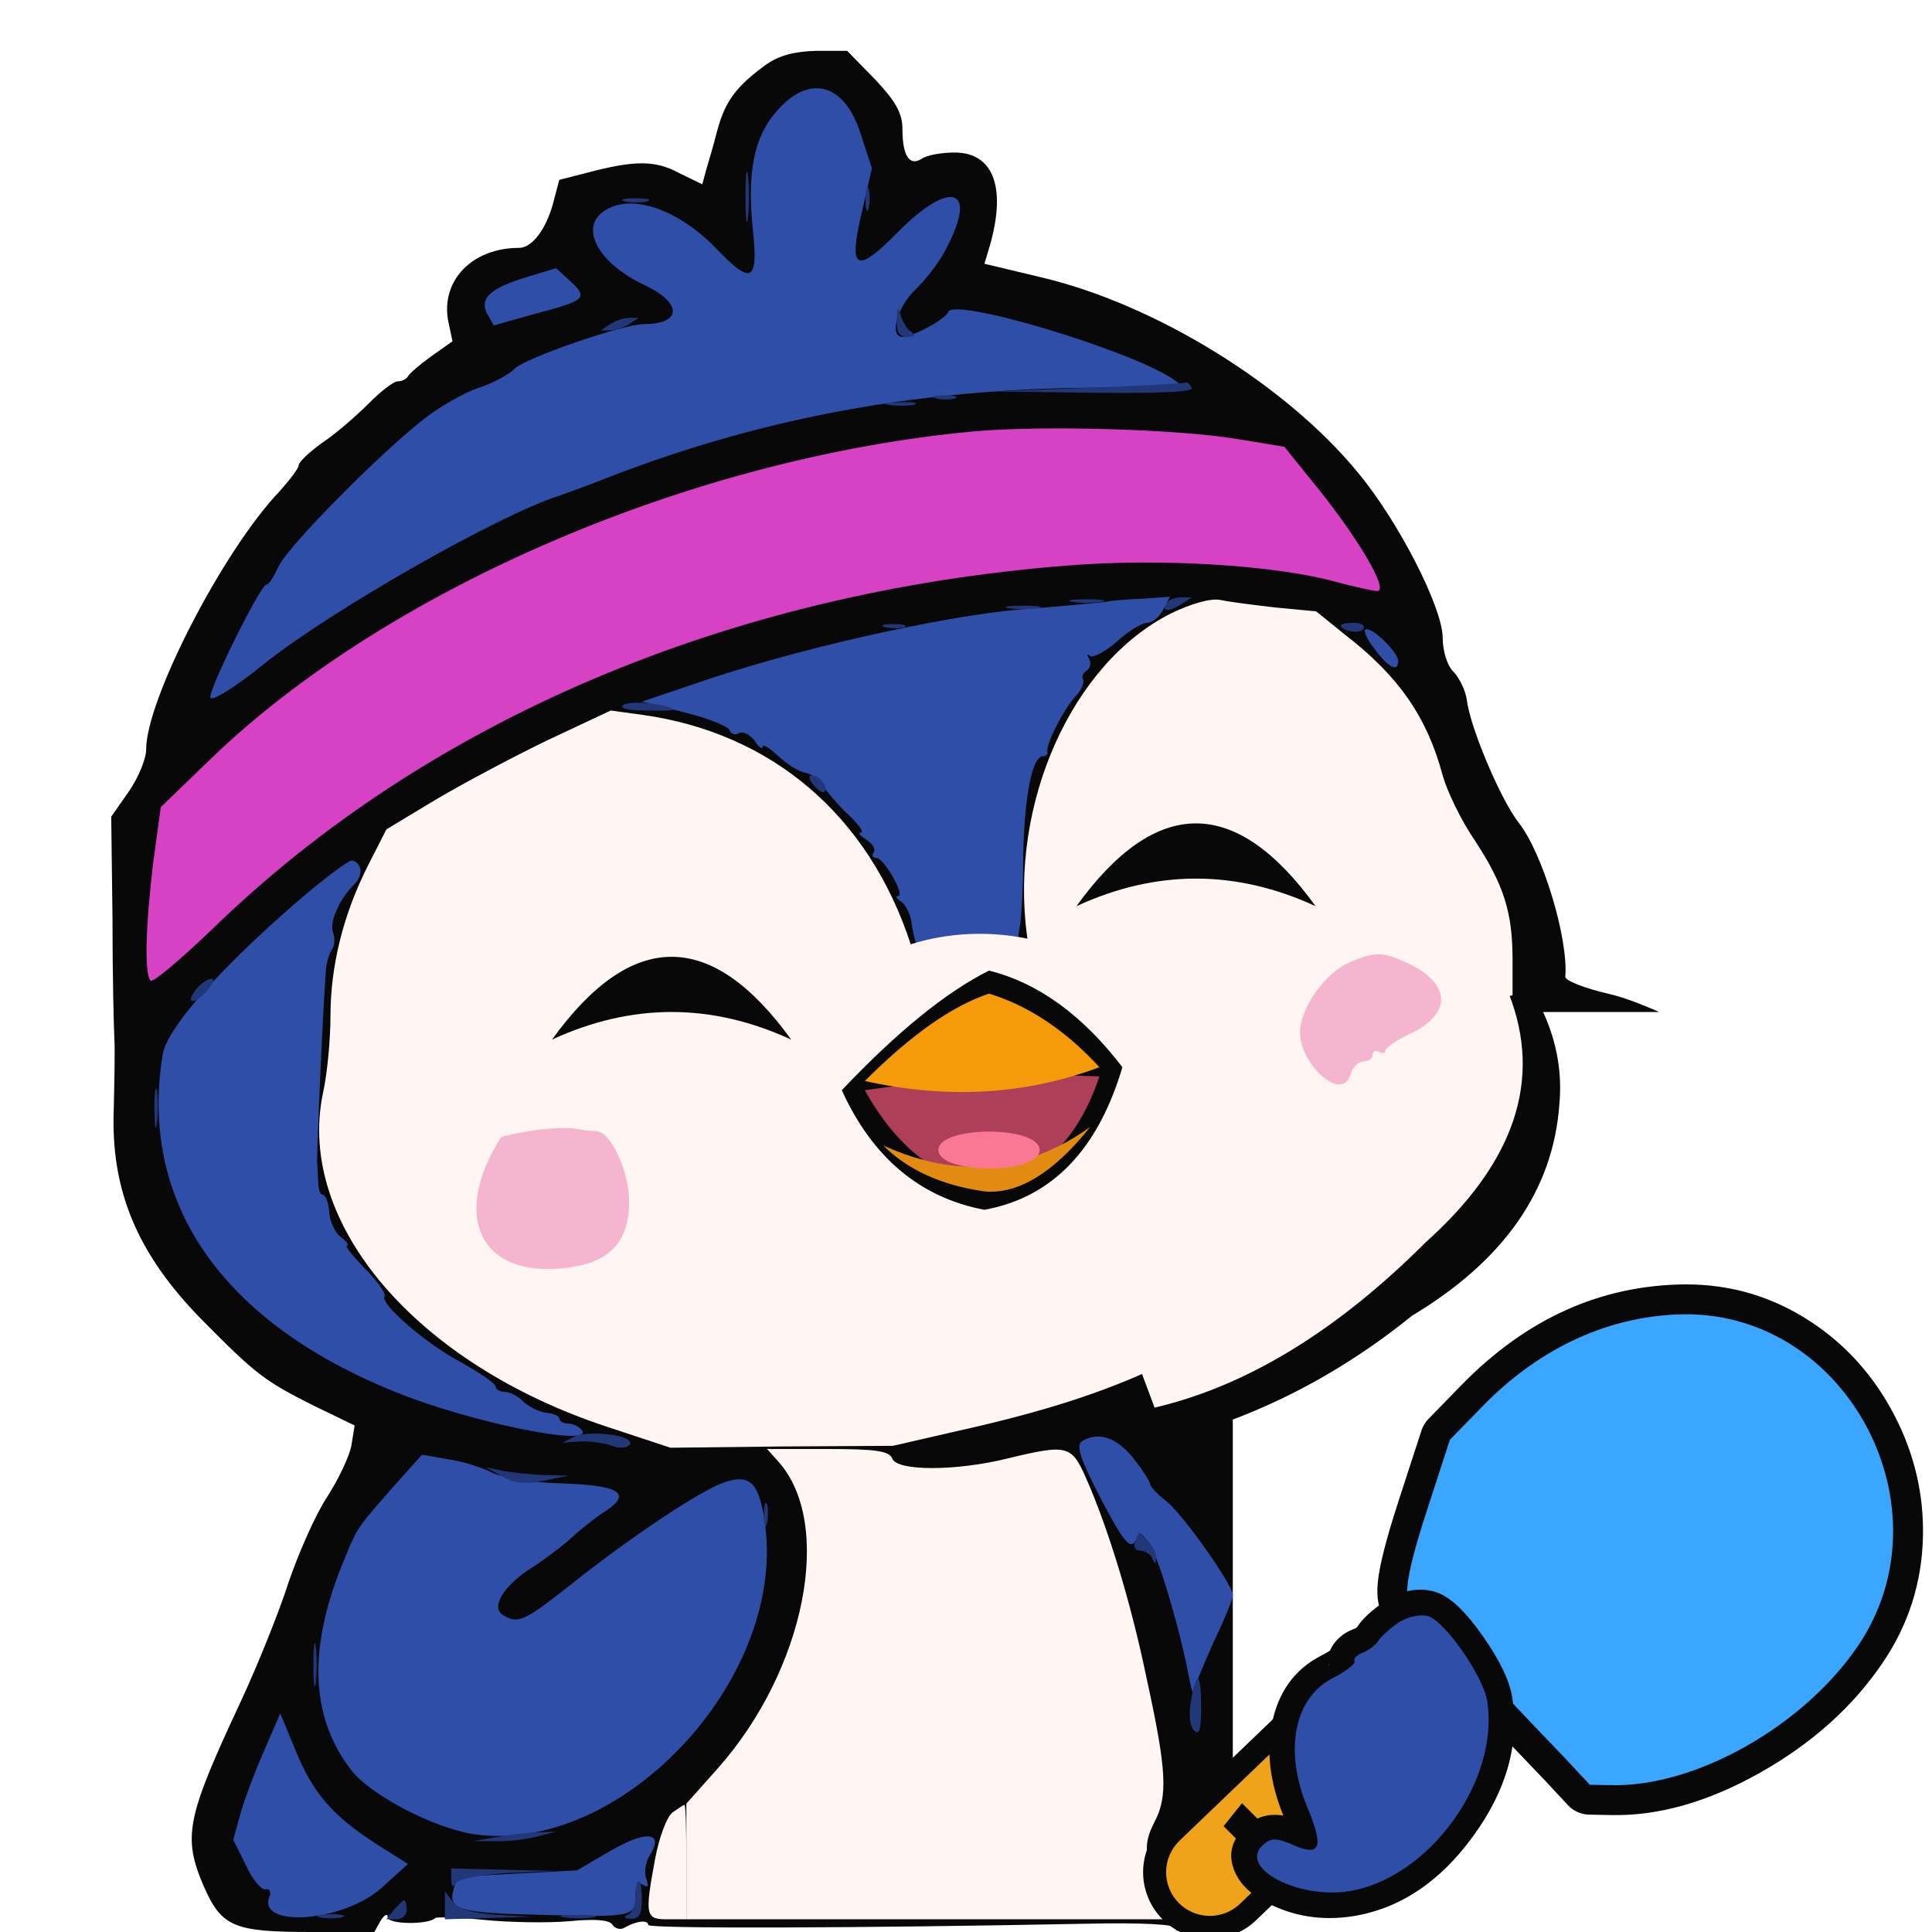
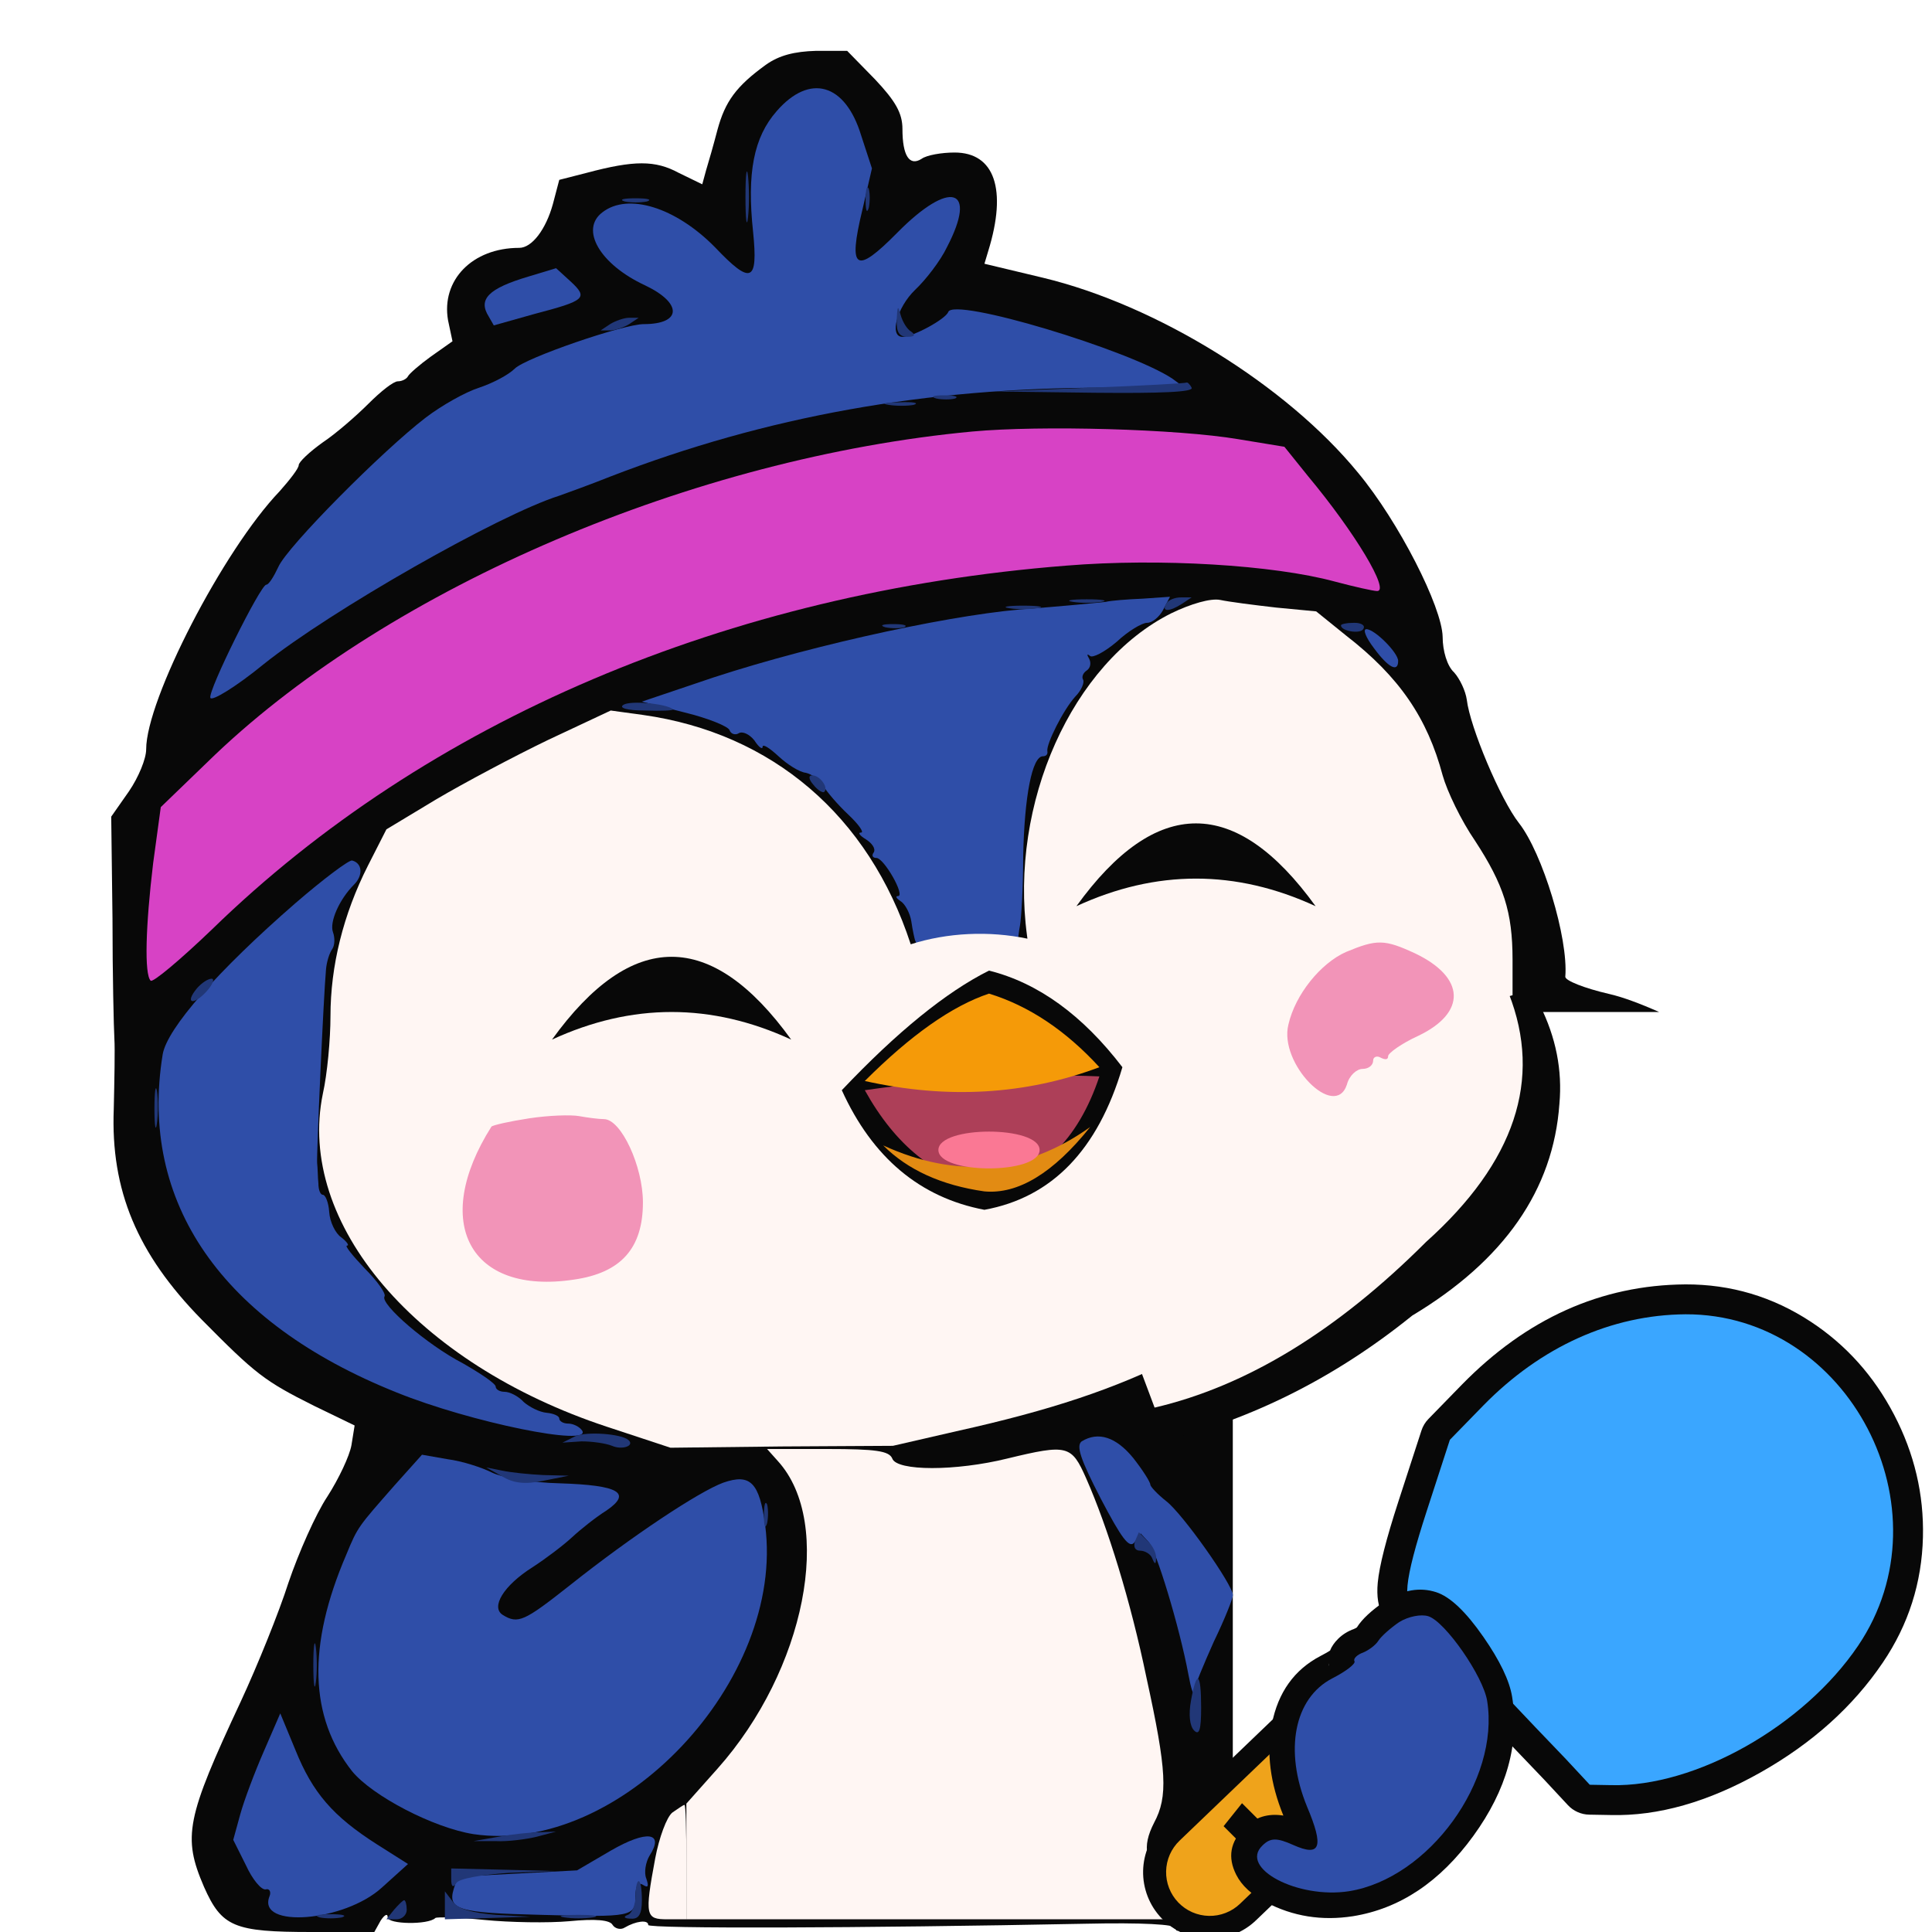
<svg xmlns="http://www.w3.org/2000/svg" viewBox="0 0 420 420" aria-hidden="true" class="sthings" data-character="pip">
  <g data-pip-part="body">
    <path fill="#080808" fill-rule="evenodd" d="M166.48 14.092C169.382 12.02 172.697 11.191 177.395 11.053H184.164L190.243 17.27C194.664 21.967 196.184 24.592 196.184 28.046C196.184 33.849 197.704 36.197 200.329 34.539C201.434 33.711 204.75 33.158 207.513 33.158C216.217 33.158 218.98 41.171 214.836 54.572L214.007 57.336L226.717 60.375C251.447 66.316 279.632 83.724 295.243 102.789C304.086 113.428 313.48 131.941 313.618 138.434C313.618 141.474 314.586 144.789 316.105 146.171C317.349 147.553 318.592 150.178 318.868 152.112C319.559 158.053 326.191 173.803 330.197 178.914C335.309 185.408 340.974 203.921 340.283 212.349C340.283 213.178 344.428 214.836 349.816 216.079C352.695 216.728 356.599 218.186 360.677 220H268V416.327C267.397 416.533 266.736 416.841 266.092 417.237C264.158 418.204 261.809 418.618 260.704 418.204C259.599 417.789 257.941 418.204 257.112 419.033C256.283 419.862 255.592 420 255.592 419.171C255.592 418.342 248.27 417.928 235.974 418.204C187.066 419.171 140.921 419.309 140.921 418.48C140.921 417.237 138.158 417.651 135.809 419.033C134.98 419.586 133.737 419.309 133.184 418.48C132.632 417.375 129.454 417.099 123.789 417.651C119.23 418.066 110.803 417.928 105.276 417.375C99.75 416.822 94.914 416.684 94.638 416.961C93.118 418.48 84.276 418.342 84.276 416.822C84.276 415.855 83.586 416.27 82.757 417.513L81.375 420H67.697C50.842 420 48.217 418.895 44.349 410.191C39.651 399.276 40.48 395.27 52.362 369.849C55.954 362.112 60.651 350.507 62.724 344.013C64.934 337.52 68.664 329.092 71.151 325.362C73.638 321.493 75.987 316.52 76.401 314.171L77.092 309.888L68.25 305.605C57.474 300.217 55.539 298.697 43.796 286.816C29.842 272.586 24.039 258.77 24.73 241.086C24.868 235.007 25.007 228.099 24.868 225.888C24.73 223.539 24.454 211.796 24.454 199.638L24.178 177.533L28.046 172.007C30.118 168.967 31.776 164.961 31.776 162.888C31.776 152.112 48.493 119.645 60.789 106.796C63 104.309 64.934 101.822 64.934 101.132C64.934 100.441 67.283 98.23 70.184 96.158C73.086 94.224 77.507 90.355 80.132 87.73C82.757 85.105 85.52 82.895 86.487 82.895C87.454 82.895 88.421 82.342 88.697 81.789C88.974 81.237 91.184 79.303 93.671 77.507L98.368 74.191L97.401 69.632C95.882 60.928 102.651 53.882 112.875 53.882C115.638 53.882 118.678 49.875 120.197 44.349L121.579 39.099L127.52 37.579C137.882 34.816 142.441 34.816 147.553 37.579L152.664 40.066L153.493 37.026C154.046 35.23 155.151 31.362 155.98 28.184C157.638 22.105 159.987 18.789 166.48 14.092Z" />
    <path fill="#080808" fill-rule="evenodd" d="M318 198Q341 218 339 240Q337 268 307 286Q281 307 250 314L247 301Q285 291 301 270Q322 247 318 223V198Z" />
    <path fill="#2f4ea8" fill-rule="evenodd" d="M168.829 24.178C163.855 29.842 162.336 37.579 163.717 50.428C164.822 61.342 163.303 62.033 155.428 53.743C146.862 45.039 136.5 41.862 130.974 46.145C126 49.875 130.421 57.474 140.23 62.033C148.382 65.901 148.243 70.461 139.954 70.461C135.533 70.461 114.257 77.783 111.908 80.132C110.526 81.513 107.072 83.309 104.171 84.276C101.132 85.243 96.02 88.145 92.566 90.77C83.171 97.954 62.447 118.816 60.513 123.237C59.546 125.309 58.441 127.105 57.888 127.105C56.645 127.105 45.178 150.178 45.73 151.697C46.007 152.526 51.257 149.349 57.336 144.375C71.842 132.77 108.454 111.908 121.579 107.763C123.513 107.072 128.487 105.276 132.632 103.618C166.618 90.493 201.296 84.276 240.118 84.276H257.526L254.901 82.342C245.645 76.125 207.237 64.52 206.132 67.836C205.579 69.355 198.533 73.224 196.184 73.224C193.283 73.224 194.941 66.868 198.947 63C201.296 60.789 204.474 56.645 205.855 53.743C212.625 40.757 206.546 38.961 195.079 50.566C185.961 59.822 184.303 58.717 187.48 45.592L189.553 36.612L187.204 29.428C183.75 18.099 176.013 15.888 168.829 24.178Z" />
    <path fill="#2f4ea8" fill-rule="evenodd" d="M114.947 60.099C106.105 62.724 103.895 65.072 106.243 68.803L107.349 70.737L116.191 68.25C127.243 65.349 127.934 64.796 124.066 61.204L120.888 58.303L114.947 60.099Z" />
    <path fill="#2f4ea8" fill-rule="evenodd" d="M240.395 130.836C239.289 130.974 230.862 131.803 221.743 132.493C204.474 134.013 172.421 141.197 151.007 148.658L139.539 152.526L148.796 154.875C153.908 156.118 158.329 157.914 158.605 158.743C158.882 159.572 159.849 159.849 160.539 159.434C161.368 158.882 162.888 159.572 163.993 160.954C164.961 162.474 165.789 163.026 165.789 162.336C165.789 161.645 167.309 162.612 169.243 164.408C171.178 166.204 173.803 167.862 175.184 168C176.428 168.276 178.224 169.52 178.914 170.763C179.743 172.145 182.092 174.908 184.441 177.118C186.651 179.191 187.895 180.987 187.204 180.987C186.375 180.987 186.928 181.678 188.309 182.507C189.553 183.336 190.382 184.441 189.967 185.27C189.414 185.961 189.691 186.513 190.52 186.513C192.178 186.513 196.875 194.803 195.217 194.803C194.526 194.803 194.941 195.355 195.77 195.908C196.737 196.461 197.842 198.533 198.118 200.329C198.395 202.263 198.809 204.059 198.947 204.474C199.224 204.888 199.224 205.579 199.086 206.132C199.086 206.822 199.638 207.237 200.467 207.237C201.296 207.237 201.711 208.066 201.296 209.171C200.053 212.211 203.921 212.901 209.171 210.691C211.934 209.586 215.664 208.618 217.599 208.618C219.947 208.618 221.053 207.789 221.191 206.132C221.191 204.888 221.467 202.539 221.743 201.158C222.02 199.638 222.434 192.868 222.434 185.961C222.711 173.112 224.368 164.408 226.717 164.408C227.408 164.408 227.822 163.993 227.684 163.303C227.408 161.783 231.138 154.322 233.763 151.421C235.145 150.039 235.836 148.243 235.421 147.691C235.145 147.138 235.421 146.309 236.25 145.757C237.079 145.204 237.217 144.099 236.803 143.27C236.25 142.303 236.25 142.026 236.941 142.579C237.493 143.132 240.118 141.75 242.743 139.539C245.23 137.191 248.27 135.395 249.375 135.395C250.48 135.395 252 134.151 252.829 132.632L254.349 129.73L248.408 130.145C245.092 130.283 241.5 130.559 240.395 130.836Z" />
    <path fill="#2f4ea8" fill-rule="evenodd" d="M298.697 140.921C301.737 145.066 303.947 146.309 303.947 143.684C303.947 141.888 298.836 136.776 297.039 136.776C296.211 136.776 296.901 138.572 298.697 140.921Z" />
    <path fill="#2f4ea8" fill-rule="evenodd" d="M64.243 196.322C47.388 210.967 36.336 223.539 35.368 229.204C30.118 261.395 48.217 287.507 86.211 302.704C102.237 309.197 128.763 314.586 126.553 310.993C126 310.164 124.618 309.474 123.513 309.474C122.408 309.474 121.579 308.921 121.579 308.368C121.579 307.816 120.336 307.263 118.816 307.125C117.296 306.987 115.086 305.882 113.842 304.776C112.737 303.533 110.803 302.566 109.697 302.566C108.592 302.566 107.763 302.013 107.763 301.461C107.763 300.77 104.447 298.559 100.579 296.349C92.842 292.342 82.618 283.5 83.586 281.842C84 281.289 82.066 278.526 79.303 275.763C76.678 273 74.882 270.789 75.434 270.789C75.987 270.789 75.434 269.961 74.191 268.993C72.947 268.164 71.704 265.678 71.566 263.467C71.428 261.395 70.737 259.737 70.184 259.737C69.632 259.737 69.217 258.632 69.217 257.25C69.079 256.007 69.079 253.934 68.941 252.829C68.803 250.895 70.322 216.77 70.875 210.691C71.013 209.171 71.566 207.237 72.257 206.27C72.809 205.441 72.809 203.783 72.395 202.678C71.566 200.467 73.776 195.493 76.954 192.316C79.026 190.243 78.75 187.618 76.539 187.066C75.849 186.928 70.322 191.072 64.243 196.322Z" />
    <path fill="#2f4ea8" fill-rule="evenodd" d="M235.145 313.342C233.901 314.309 234.868 317.211 239.289 325.776C243.849 334.48 245.507 336.691 246.612 335.309L247.993 333.375L249.651 335.171C251.309 336.829 256.421 353.684 258.355 364.046C258.908 367.086 259.461 368.743 259.599 367.776C259.599 366.671 261.671 361.836 263.882 356.862C266.23 352.026 268.026 347.467 268.026 346.776C268.026 344.566 257.112 329.092 253.52 326.329C251.586 324.809 250.066 323.151 250.066 322.737C250.066 322.184 248.408 319.559 246.336 316.934C242.605 312.375 238.737 311.132 235.145 313.342Z" />
    <path fill="#2f4ea8" fill-rule="evenodd" d="M85.796 322.875C77.921 331.855 77.783 331.855 75.296 337.934C66.73 357.829 67.283 373.303 76.539 385.046C80.961 390.434 94.224 397.342 102.928 398.724C134.842 403.421 170.763 365.289 166.342 331.579C165.099 322.322 163.164 320.25 157.224 322.322C151.974 324.257 137.329 333.928 123.789 344.704C113.98 352.441 112.599 353.132 109.283 351.059C106.658 349.401 109.421 344.704 115.776 340.697C118.539 338.901 122.408 336 124.342 334.204C126.276 332.408 129.592 329.783 131.803 328.401C137.467 324.533 134.566 322.875 121.717 322.461C115.5 322.322 109.145 321.217 106.934 320.112C104.724 319.007 100.441 317.625 97.263 317.211L91.737 316.243L85.796 322.875Z" />
    <path fill="#2f4ea8" fill-rule="evenodd" d="M57.336 380.763C55.401 385.184 53.053 391.401 52.224 394.441L50.704 399.967L53.467 405.493C54.849 408.533 56.783 410.882 57.75 410.743C58.579 410.467 58.993 411.296 58.579 412.263C55.816 419.309 74.882 417.789 83.033 410.329L88.697 405.217L81.928 400.934C72.395 394.855 67.974 389.743 64.243 380.487L60.928 372.474L57.336 380.763Z" />
    <path fill="#2f4ea8" fill-rule="evenodd" d="M132.77 402.316 125.447 406.599 112.461 407.289 99.474 407.98 98.645 410.605C97.263 415.164 99.612 415.855 117.572 416.27C137.467 416.822 138.158 416.684 138.158 412.125C138.158 409.914 138.711 409.086 139.816 409.776C140.921 410.467 141.059 410.053 140.507 408.395C139.954 407.151 140.368 404.803 141.197 403.421C144.513 398.309 140.645 397.757 132.77 402.316Z" />
    <path fill="#213777" fill-rule="evenodd" d="M162.059 42.829C162.059 47.803 162.336 49.737 162.612 47.25C162.888 44.901 162.888 40.757 162.612 38.27C162.336 35.921 162.059 37.855 162.059 42.829Z" />
    <path fill="#213777" fill-rule="evenodd" d="M188.171 43.52C188.171 45.73 188.447 46.559 188.862 45.178C189.138 43.934 189.138 42 188.862 41.033C188.447 40.204 188.171 41.171 188.171 43.52Z" />
    <path fill="#213777" fill-rule="evenodd" d="M135.809 43.796C137.053 44.072 139.263 44.072 140.645 43.796C141.888 43.382 140.783 43.105 138.158 43.105C135.533 43.105 134.428 43.382 135.809 43.796Z" />
    <path fill="#213777" fill-rule="evenodd" d="M194.941 69.355C194.803 72.257 195.493 73.224 197.289 73.224C198.809 73.224 199.086 72.809 198.118 72.118C197.151 71.566 196.184 69.908 195.77 68.388C195.217 66.316 195.079 66.454 194.941 69.355Z" />
    <path fill="#213777" fill-rule="evenodd" d="M132.632 70.461 130.559 71.842H132.632C133.737 71.842 135.671 71.151 136.776 70.461L138.849 69.079H136.776C135.671 69.079 133.737 69.77 132.632 70.461Z" />
    <path fill="#213777" fill-rule="evenodd" d="M236.941 84.276 216.217 85.105 238.046 85.382C252.276 85.52 259.599 85.243 259.046 84.276C258.632 83.447 258.079 83.033 257.941 83.171C257.803 83.309 248.408 83.862 236.941 84.276Z" />
    <path fill="#213777" fill-rule="evenodd" d="M203.507 86.625C204.75 86.901 206.684 86.901 207.651 86.625C208.48 86.211 207.513 85.934 205.164 85.934C202.954 85.934 202.125 86.211 203.507 86.625Z" />
    <path fill="#213777" fill-rule="evenodd" d="M193.145 88.007C194.803 88.283 197.289 88.283 198.671 88.007C199.914 87.592 198.533 87.316 195.493 87.454C192.454 87.454 191.349 87.73 193.145 88.007Z" />
    <path fill="#213777" fill-rule="evenodd" d="M233.211 130.836C234.868 131.112 237.632 131.112 239.428 130.836C241.086 130.559 239.704 130.283 236.25 130.283C232.796 130.283 231.414 130.559 233.211 130.836Z" />
    <path fill="#213777" fill-rule="evenodd" d="M253.52 131.25C252.414 133.046 254.211 133.046 256.974 131.25L259.046 129.868H256.697C255.454 129.868 253.934 130.421 253.52 131.25Z" />
    <path fill="#213777" fill-rule="evenodd" d="M219.395 132.217C221.053 132.493 223.816 132.493 225.612 132.217C227.27 131.941 225.888 131.664 222.434 131.664C218.98 131.664 217.599 131.941 219.395 132.217Z" />
    <path fill="#213777" fill-rule="evenodd" d="M192.454 136.362C193.697 136.638 195.632 136.638 196.599 136.362C197.428 135.947 196.461 135.671 194.112 135.671C191.901 135.671 191.072 135.947 192.454 136.362Z" />
    <path fill="#213777" fill-rule="evenodd" d="M291.513 135.947C291.513 137.191 295.658 137.882 296.349 136.776C296.901 135.947 295.934 135.395 294.414 135.395C292.757 135.395 291.513 135.671 291.513 135.947Z" />
    <path fill="#213777" fill-rule="evenodd" d="M135.533 153.217C134.428 153.908 136.362 154.461 140.23 154.461C143.822 154.599 146.586 154.461 146.309 154.184C144.789 152.941 137.053 152.25 135.533 153.217Z" />
    <path fill="#213777" fill-rule="evenodd" d="M176.842 170.625C177.809 171.868 178.914 172.421 179.191 172.145C180.158 171.178 178.224 168.553 176.566 168.553C175.737 168.553 175.737 169.382 176.842 170.625Z" />
    <path fill="#213777" fill-rule="evenodd" d="M42.829 214.836C40.066 218.151 42 218.704 44.901 215.526C46.283 214.007 46.697 212.763 46.007 212.763C45.178 212.763 43.796 213.73 42.829 214.836Z" />
    <path fill="#213777" fill-rule="evenodd" d="M33.572 241.086C33.572 244.816 33.849 246.336 34.125 244.125C34.401 242.053 34.401 239.013 34.125 237.217C33.849 235.559 33.572 237.217 33.572 241.086Z" />
    <path fill="#213777" fill-rule="evenodd" d="M125.033 312.237 122.27 313.618 126.414 313.342C128.763 313.342 131.664 313.757 133.046 314.309C135.257 315.276 138.02 314.309 136.638 313.066C135.118 311.684 127.52 311.132 125.033 312.237Z" />
    <path fill="#213777" fill-rule="evenodd" d="M109.145 320.941C111.632 322.461 114.118 322.737 118.125 321.908L123.651 320.803L118.125 320.664C115.086 320.526 111.079 320.112 109.145 319.697L105.691 319.007L109.145 320.941Z" />
    <path fill="#213777" fill-rule="evenodd" d="M166.066 329.507C166.066 331.717 166.342 332.546 166.757 331.164C167.033 329.921 167.033 327.987 166.757 327.02C166.342 326.191 166.066 327.158 166.066 329.507Z" />
    <path fill="#213777" fill-rule="evenodd" d="M246.75 335.033C246.336 336.276 246.75 337.105 247.855 337.105C248.961 337.105 250.204 337.934 250.48 338.763C251.033 340.145 251.309 340.145 251.309 338.763C251.447 337.796 250.618 336 249.513 335.033L247.579 333.099L246.75 335.033Z" />
    <path fill="#213777" fill-rule="evenodd" d="M68.112 361.974C68.112 366.118 68.388 367.914 68.664 365.704C68.941 363.632 68.941 360.316 68.664 358.105C68.388 356.033 68.112 357.829 68.112 361.974Z" />
    <path fill="#213777" fill-rule="evenodd" d="M258.908 369.711C258.355 372.75 258.632 375.237 259.599 376.204C260.704 377.309 261.118 376.066 261.118 371.23C261.118 363.493 260.151 362.803 258.908 369.711Z" />
    <path fill="#213777" fill-rule="evenodd" d="M281.98 379.934C281.98 381.868 282.533 384.355 283.224 385.461L284.605 387.533L284.467 385.461C284.329 384.355 283.776 381.868 283.224 379.934L282.118 376.48L281.98 379.934Z" />
    <path fill="#213777" fill-rule="evenodd" d="M108.454 399.276 102.928 400.243H107.763C110.388 400.382 114.533 399.829 116.743 399.276L120.888 398.171L117.434 398.309C115.5 398.309 111.493 398.724 108.454 399.276Z" />
    <path fill="#213777" fill-rule="evenodd" d="M98.092 408.533C98.092 410.191 98.507 410.467 99.197 409.362C99.75 408.395 104.586 407.566 110.526 407.151L120.888 406.737L109.559 406.461L98.092 406.184V408.533Z" />
    <path fill="#213777" fill-rule="evenodd" d="M138.158 412.263C138.158 414.059 137.329 415.993 136.5 416.27C135.395 416.684 135.671 417.099 137.191 417.099C138.849 417.237 139.539 416.132 139.539 413.092C139.539 410.743 139.263 408.947 138.849 408.947C138.434 408.947 138.158 410.467 138.158 412.263Z" />
    <path fill="#213777" fill-rule="evenodd" d="M291.237 409.914C292.895 410.191 295.382 410.191 296.763 409.914C298.007 409.5 296.625 409.224 293.586 409.362C290.546 409.362 289.441 409.638 291.237 409.914Z" />
    <path fill="#213777" fill-rule="evenodd" d="M96.711 414.197V417.237L106.105 416.961L115.362 416.684L107.763 416.27C102.789 415.855 99.612 415.026 98.507 413.507L96.711 411.158V414.197Z" />
    <path fill="#213777" fill-rule="evenodd" d="M85.658 415.164 84 417.237H86.211C87.454 417.237 88.421 416.27 88.421 415.164C88.421 414.059 88.145 413.092 87.868 413.092C87.592 413.092 86.625 414.059 85.658 415.164Z" />
    <path fill="#213777" fill-rule="evenodd" d="M69.493 416.822C70.737 417.099 72.947 417.099 74.329 416.822C75.572 416.408 74.467 416.132 71.842 416.132C69.217 416.132 68.112 416.408 69.493 416.822Z" />
    <path fill="#213777" fill-rule="evenodd" d="M122.684 416.822C124.342 417.099 127.105 417.099 128.901 416.822C130.559 416.546 129.178 416.27 125.724 416.27C122.27 416.27 120.888 416.546 122.684 416.822Z" />
    <path fill="#fff6f3" fill-rule="evenodd" d="M254.625 133.322C258.908 131.25 263.191 130.007 265.263 130.421C267.197 130.836 272.586 131.526 277.421 132.079L286.125 132.908L292.618 138.158C304.224 147.138 310.303 156.118 313.618 168.553C314.586 172.007 317.625 178.362 320.664 182.783C326.882 192.316 328.816 198.257 328.816 208.618V216.355L323.013 217.875C319.697 218.842 315.967 219.947 314.586 220.362C312.789 221.191 312.375 220.776 313.066 219.257C314.309 215.941 311.408 211.934 305.882 209.309L300.77 206.961L295.52 208.48C289.855 210.138 284.191 216.493 282.809 222.434C281.842 226.303 285.849 234.454 289.441 235.697C290.961 236.25 289.993 238.184 285.849 243.572C276.868 254.763 272.033 265.954 268.855 281.842L267.336 289.441L255.592 295.243C242.467 301.875 228.513 306.572 207.928 311.132L194.112 314.309L169.934 314.447L145.757 314.724L131.941 310.164C90.493 296.487 64.382 265.954 70.184 237.77C71.151 233.487 71.842 225.888 71.842 220.914C71.842 210 74.605 198.809 79.993 188.171L84 180.296L94.776 173.803C100.855 170.211 111.77 164.408 119.23 160.816L132.77 154.461L139.816 155.428C167.854 159.394 188.852 177.307 197.983 205.279C206.001 202.726 215.018 202.319 223.355 204.057L223.263 203.368C219.395 174.632 233.072 144.099 254.625 133.322Z" />
    <path fill="#fff6f3" fill-rule="evenodd" d="M273 208Q310 195 328 216Q339 244 310 270Q281 299 251 306L245 290Q264 265 267 241L273 208Z" />
    <path fill="#fff6f3" fill-rule="evenodd" d="M146.171 394.026C144.928 394.993 143.27 399.553 142.441 403.974C140.092 416.546 140.368 417.237 145.066 417.237H149.211V404.803C149.211 397.895 149.072 392.368 148.796 392.368C148.52 392.368 147.414 393.197 146.171 394.026Z" />
    <path fill="#fff6f3" fill-rule="evenodd" d="M169.105 317.625C181.401 331.164 175.046 363.079 155.98 384.493L149.211 392.092V404.664V417.237H203.092H256.974V413.783C256.974 411.711 255.73 409.5 253.52 408.118C248.961 405.079 248.132 401.625 250.895 396.237C253.934 390.572 253.658 384.908 249.237 364.737C245.783 348.02 240.809 331.993 236.112 321.355C232.934 314.171 232.105 313.895 218.98 317.072C207.789 319.836 194.941 319.836 193.974 317.072C193.283 315.414 190.382 315 179.882 315H166.757L169.105 317.625Z" />
    <path fill="#d742c5" fill-rule="evenodd" d="M211.382 93.809C150.868 99.474 85.243 127.52 46.836 163.993L34.954 175.461L33.296 187.618C31.638 201.434 31.362 211.796 32.743 213.178C33.158 213.73 39.237 208.618 46.145 201.987C92.704 156.671 158.329 128.763 231.829 122.961C252.138 121.303 276.868 122.822 290.132 126.414C294.276 127.52 298.559 128.487 299.388 128.487C302.151 128.487 294.691 115.914 284.329 103.48L279.217 97.125L269.132 95.467C256.007 93.257 226.303 92.428 211.382 93.809Z" />
-     <path fill="#f5b5ce" fill-rule="evenodd" d="M293.447 209.171C288.75 211.243 284.053 217.046 282.809 222.572C281.013 229.757 291.375 240.257 293.586 233.625C294 231.967 295.382 230.724 296.487 230.724C297.592 230.724 298.421 230.033 298.421 229.204C298.421 228.513 299.112 228.237 299.803 228.651C300.632 229.066 301.184 229.066 301.184 228.375C301.184 227.822 303.671 226.026 306.711 224.645C315.691 220.362 315.414 213.868 306.158 209.447C300.493 206.822 299.112 206.822 293.447 209.171Z" />
-     <path fill="#f5b5ce" fill-rule="evenodd" d="M115.776 245.783C112.184 246.336 109.145 247.026 108.868 247.303C97.678 264.987 104.862 278.388 124.066 275.487C132.77 274.243 136.776 269.684 136.776 261.257C136.776 254.625 132.77 245.921 129.592 245.921C128.625 245.921 126.553 245.645 125.033 245.368C123.513 245.092 119.368 245.23 115.776 245.783Z" />
  </g>
  <g data-pip-part="racket">
    <path fill="#080808" fill-rule="evenodd" d="M346.036 347.466 273.036 417.466Q272.005 418.454 270.801 419.223Q269.597 419.991 268.267 420.51Q266.936 421.028 265.53 421.278Q264.124 421.527 262.696 421.497Q261.268 421.467 259.873 421.159Q258.479 420.851 257.171 420.277Q255.864 419.703 254.693 418.885Q253.523 418.067 252.534 417.036Q251.546 416.005 250.777 414.801Q250.009 413.597 249.49 412.267Q248.972 410.936 248.722 409.53Q248.473 408.124 248.503 406.696Q248.533 405.268 248.841 403.873Q249.149 402.479 249.723 401.171Q250.297 399.864 251.115 398.693Q251.934 397.523 252.964 396.534L325.964 326.534Q326.995 325.546 328.199 324.777Q329.403 324.009 330.733 323.49Q332.064 322.972 333.47 322.722Q334.876 322.473 336.304 322.503Q337.732 322.533 339.126 322.841Q340.521 323.149 341.829 323.723Q343.136 324.297 344.307 325.115Q345.477 325.934 346.466 326.964Q347.454 327.995 348.223 329.199Q348.991 330.403 349.51 331.733Q350.028 333.064 350.278 334.47Q350.527 335.876 350.497 337.304Q350.467 338.732 350.159 340.126Q349.851 341.521 349.277 342.828Q348.703 344.136 347.885 345.307Q347.067 346.477 346.036 347.466Z" />
    <path fill="#efa31b" fill-rule="evenodd" d="M342.575 343.857 269.575 413.857Q268.9 414.505 268.111 415.008Q267.322 415.511 266.451 415.851Q265.579 416.191 264.657 416.354Q263.736 416.517 262.801 416.498Q261.865 416.478 260.952 416.276Q260.038 416.075 259.181 415.699Q258.324 415.323 257.558 414.786Q256.791 414.25 256.143 413.575Q255.495 412.9 254.992 412.111Q254.489 411.322 254.149 410.451Q253.809 409.579 253.646 408.657Q253.482 407.736 253.502 406.801Q253.522 405.865 253.723 404.952Q253.925 404.038 254.301 403.181Q254.677 402.324 255.213 401.558Q255.75 400.791 256.425 400.143L329.425 330.143Q330.1 329.495 330.889 328.992Q331.678 328.489 332.549 328.149Q333.421 327.809 334.342 327.646Q335.264 327.482 336.199 327.502Q337.135 327.522 338.048 327.723Q338.962 327.925 339.819 328.301Q340.676 328.677 341.442 329.213Q342.209 329.75 342.857 330.425Q343.505 331.1 344.008 331.889Q344.511 332.678 344.851 333.549Q345.191 334.421 345.354 335.342Q345.517 336.264 345.498 337.199Q345.478 338.135 345.276 339.048Q345.075 339.962 344.699 340.819Q344.323 341.675 343.786 342.442Q343.25 343.209 342.575 343.857Z" />
    <path fill="#080808" fill-rule="evenodd" d="M320 344 333 357 329 362 316 349 320 344Z" />
    <path fill="#080808" fill-rule="evenodd" d="M270 392 283 405 279 410 266 397 270 392Z" />
    <g data-pip-part="blade">
      <path fill="#080808" fill-rule="evenodd" d="M366.395 279.215Q381.219 279.169 393.634 287.321Q405.175 294.899 411.775 307.574Q418.367 320.233 418.031 334.14Q417.671 349.078 409.309 361.425Q399.589 375.789 382.725 385.309Q365.638 394.954 350.17 394.573L345.49 394.49Q344.167 394.467 342.958 393.928Q341.749 393.389 340.847 392.42L335.673 386.86L325.94 376.679L321.208 371.674Q312.815 362.747 310.923 361.282Q307.833 359.176 305.654 355.242Q302.518 354.577 300.664 351.29Q299.09 348.502 299.513 344.042Q300.024 338.642 303.975 326.483L309.009 310.992Q309.477 309.55 310.535 308.464L317.803 301.006Q338.928 279.424 366.367 279.216ZM308.367 355.354Q309.302 355.311 310.369 354.947Q309.999 355.073 309.616 355.154Q308.974 355.291 308.367 355.354Z" />
      <path fill="#3aa6ff" fill-rule="evenodd" d="M366.416 285.715C350.295 285.838 334.973 292.757 322.448 305.553L315.19 313L310.157 328.492C305.2 343.747 304.615 349.571 308.266 348.796C308.855 348.595 310.161 349.804 311.04 351.527C311.838 353.094 313.505 355.205 314.691 355.982C315.956 356.916 320.988 361.951 325.944 367.222C330.899 372.492 337.439 379.324 340.372 382.369L345.605 387.991L350.285 388.074C368.573 388.525 392.104 375.252 403.925 357.782C424.029 328.099 401.883 285.603 366.416 285.715Z" />
    </g>
    <path fill="#080808" fill-rule="evenodd" d="M301.048 348.098Q301.153 348.025 301.262 347.958Q306.97 344.424 312.226 346.132Q316.748 347.601 322.48 355.852Q327.869 363.611 328.722 368.87Q331.183 384.109 320.285 399.118Q309.407 414.1 294.135 416.565Q283.968 418.153 275.198 413.531Q270.535 411.074 268.756 407.573Q265.863 401.88 270.558 397.312Q273.975 393.889 278.992 394.689Q274.676 384.084 276.49 374.796Q278.506 364.47 287.074 359.99Q288.285 359.373 289.142 358.818Q289.665 357.479 290.942 356.222Q292.337 354.85 294.353 354.117Q294.916 353.875 294.982 353.77Q296.642 351.118 301.048 348.098ZM288.85 361.575Q288.97 362.887 289.937 364.261Q289.712 363.942 289.535 363.594Q289.01 362.564 288.85 361.575Z" />
    <path fill="#2f4ea8" fill-rule="evenodd" d="M304.158 352.634C302.289 353.915 300.249 355.722 299.644 356.688C299.04 357.654 297.519 358.758 296.343 359.247C295.036 359.694 294.169 360.574 294.435 361.097C294.833 361.662 292.53 363.383 289.57 364.891C281.346 369.191 279.116 380.524 284.146 392.763C287.839 401.517 287.113 403.75 281.151 401.087C277.6 399.497 276.158 399.465 274.423 401.225C269.349 406.114 282.114 412.876 293.286 411.131C310.61 408.334 326.089 387.071 323.293 369.747C322.422 364.379 314.206 352.558 310.527 351.362C308.95 350.85 306.158 351.396 304.158 352.634Z" />
  </g>
  <g class="sthings-face" data-face="happy">
+     <g data-pip-part="cheeks">
+       <path fill="#f294b8" fill-rule="evenodd" d="M292.639 206.936C299.323 204.165 300.953 204.165 307.637 207.262C318.56 212.479 318.886 220.141 308.289 225.195C304.703 226.825 301.768 228.945 301.768 229.597C301.768 230.412 301.116 230.412 300.138 229.923C299.323 229.434 298.508 229.76 298.508 230.575C298.508 231.553 297.53 232.368 296.225 232.368C294.921 232.368 293.291 233.835 292.802 235.792C290.194 243.617 277.967 231.227 280.086 222.75C281.553 216.229 287.096 209.381 292.639 206.936Z" />
+       <path fill="#f294b8" fill-rule="evenodd" d="M114.986 243.124C119.224 242.472 124.115 242.308 125.908 242.635C127.702 242.961 130.147 243.287 131.288 243.287C135.038 243.287 139.766 253.557 139.766 261.383C139.766 271.327 135.038 276.707 124.767 278.174C102.107 281.598 93.629 265.784 106.834 244.917C107.16 244.591 110.747 243.776 114.986 243.124Z" />
+     </g>
    <path fill="#080808" fill-rule="evenodd" d="M120 226Q146 190 172 226Q146 214 120 226Z" />
    <path fill="#080808" fill-rule="evenodd" d="M234 197Q260 161 286 197Q260 185 234 197Z" />
    <g data-pip-part="beak">
      <path fill="#080808" fill-rule="evenodd" d="M183 237Q201 218 215 211Q231 215 244 232Q236 259 214 263Q193 259 183 237Z" />
      <path fill="#ad3f58" fill-rule="evenodd" d="M188 237Q216 233 239 234Q232 255 214 258Q198 255 188 237Z" />
      <path fill="#f59a08" fill-rule="evenodd" d="M188 235Q203 220 215 216Q228 220 239 232Q215 241 188 235Z" />
      <path fill="#e28b13" fill-rule="evenodd" d="M192 249Q216 260 237 245Q225 260 214 259Q200 257 192 249Z" />
      <path fill="#fa7894" fill-rule="evenodd" d="M204 250C204 244.667 226 244.667 226 250C226 255.333 204 255.333 204 250Z" />
    </g>
  </g>
</svg>
